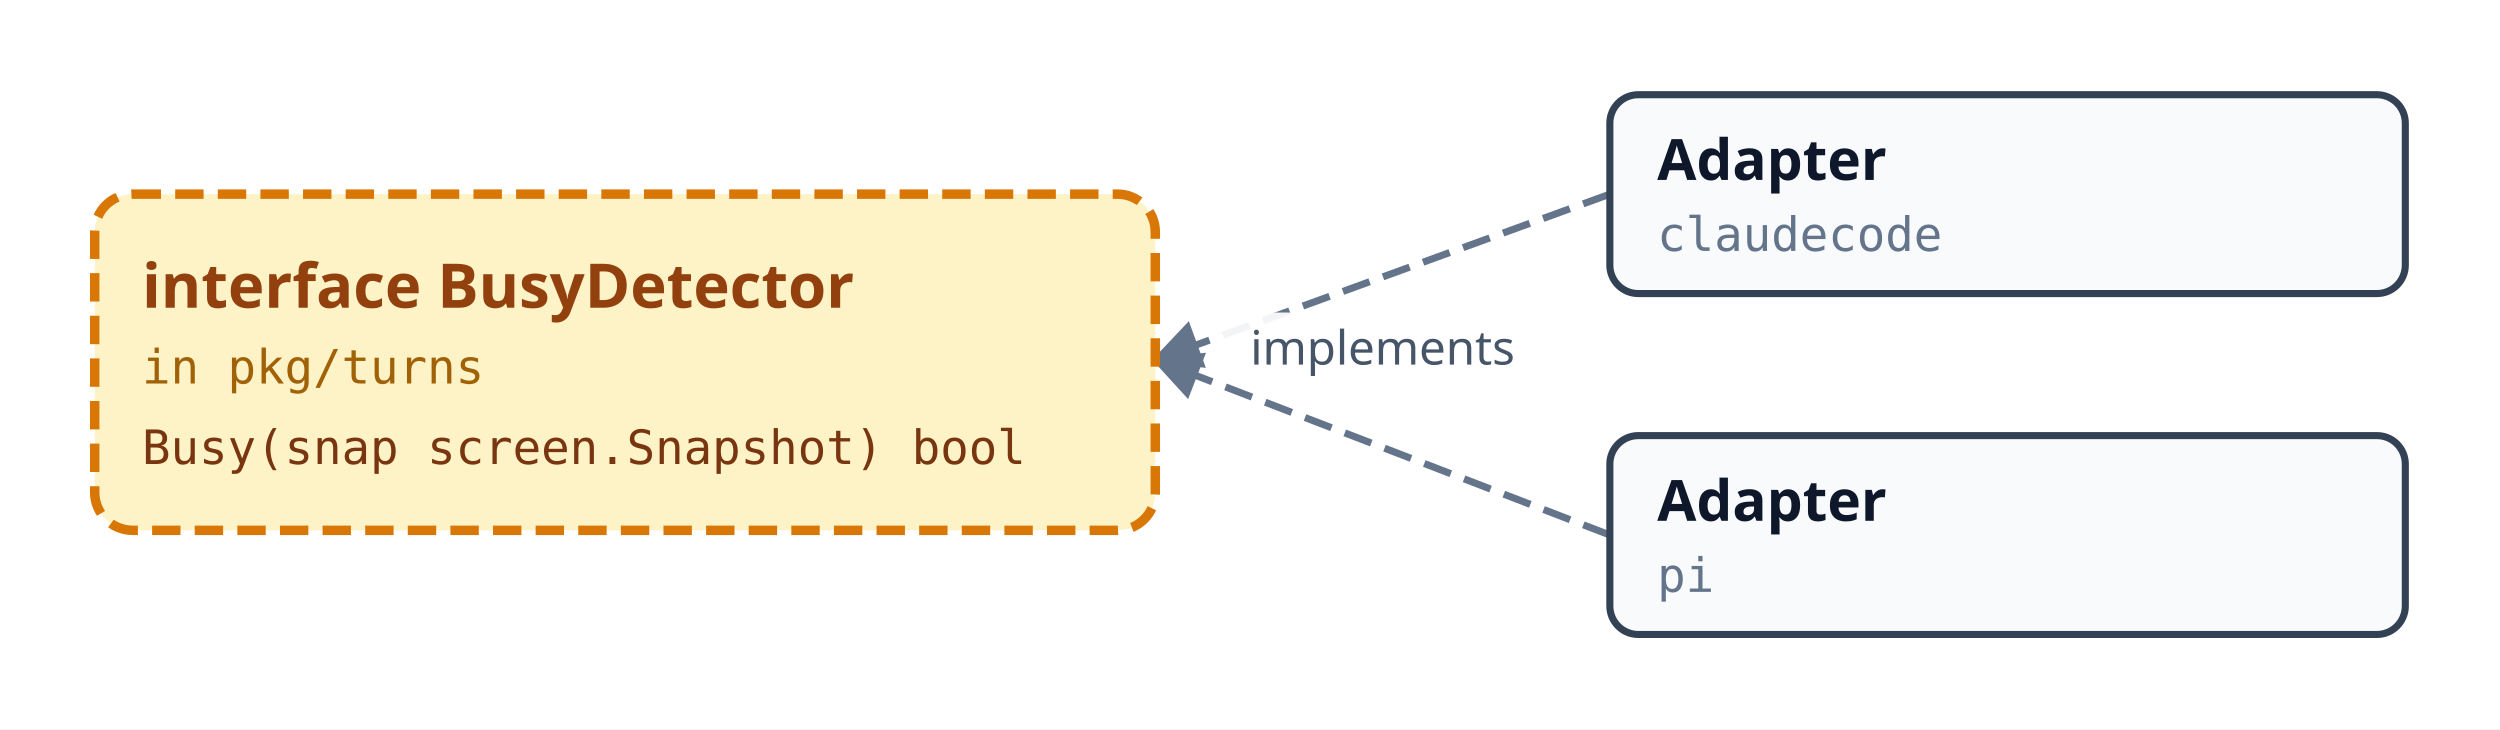
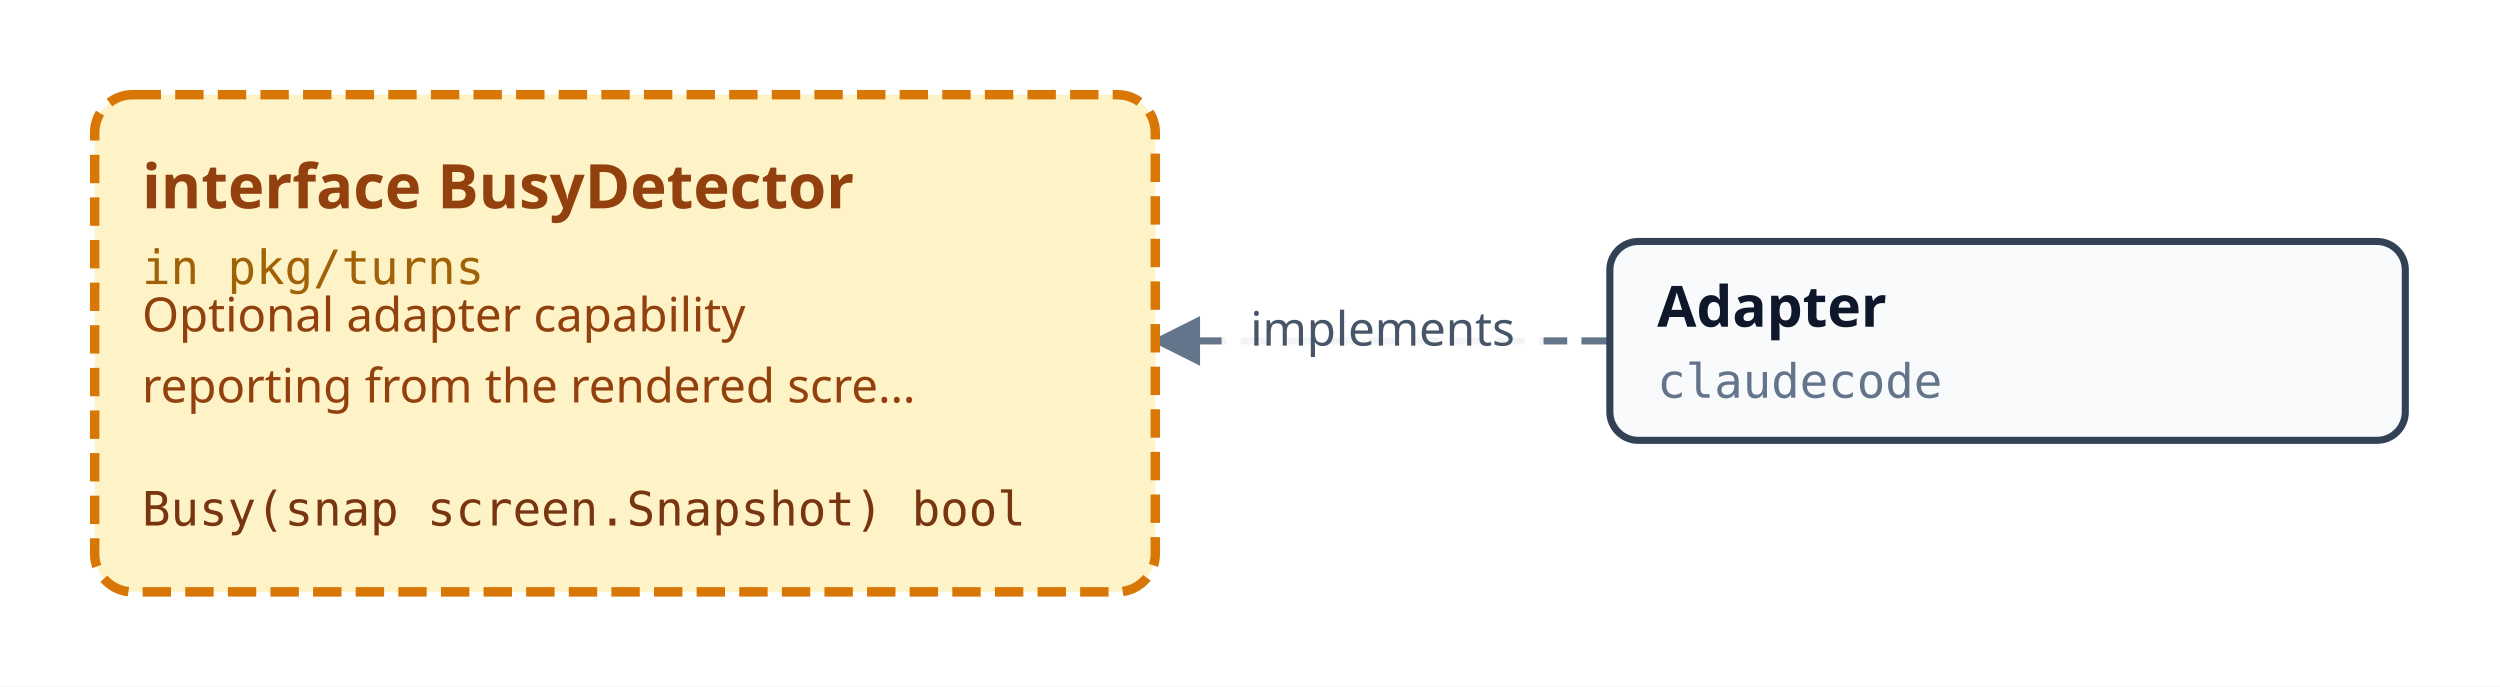
- <svg xmlns="http://www.w3.org/2000/svg" width="528" height="154" viewBox="0 0 528 154" font-family="ui-sans-serif, system-ui, sans-serif">
+ <svg xmlns="http://www.w3.org/2000/svg" width="528" height="145" viewBox="0 0 528 145" font-family="ui-sans-serif, system-ui, sans-serif">
  <defs>
    <marker id="arrow" viewBox="0 0 10 10" refX="9" refY="5" markerWidth="7" markerHeight="7" orient="auto-start-reverse">
      <path d="M0,0 L10,5 L0,10 z" fill="#64748b" />
    </marker>
  </defs>
  <rect width="100%" height="100%" fill="#ffffff" />
-   <line x1="340" y1="41" x2="244" y2="76" stroke="#64748b" stroke-width="1.5" stroke-dasharray="6 3" marker-end="url(#arrow)" />
-   <g transform="translate(340,20)">
+   <line x1="340" y1="72" x2="244" y2="72" stroke="#64748b" stroke-width="1.5" stroke-dasharray="6 3" marker-end="url(#arrow)" />
+   <g transform="translate(340,51)">
    <rect width="168" height="42" rx="6" fill="#f8fafc" stroke="#334155" stroke-width="1.5" />
    <text x="10" y="18" font-size="12" font-weight="700" fill="#0f172a">Adapter</text>
    <text x="10" y="33" font-size="10" font-family="ui-monospace, monospace" fill="#64748b">claudecode</text>
  </g>
-   <line x1="340" y1="113" x2="244" y2="76" stroke="#64748b" stroke-width="1.5" stroke-dasharray="6 3" marker-end="url(#arrow)" />
-   <g transform="translate(340,92)">
-     <rect width="168" height="42" rx="6" fill="#f8fafc" stroke="#334155" stroke-width="1.5" />
-     <text x="10" y="18" font-size="12" font-weight="700" fill="#0f172a">Adapter</text>
-     <text x="10" y="33" font-size="10" font-family="ui-monospace, monospace" fill="#64748b">pi</text>
-   </g>
-   <rect x="258" y="66" width="68" height="15" rx="3" fill="#ffffff" opacity="0.92" />
-   <text x="292" y="77" font-size="10" fill="#475569" text-anchor="middle">implements</text>
-   <g transform="translate(20,41)">
-     <rect width="224" height="71" rx="8" fill="#fef3c7" stroke="#d97706" stroke-width="2" stroke-dasharray="6 3" />
+   <rect x="258" y="62" width="68" height="15" rx="3" fill="#ffffff" opacity="0.92" />
+   <text x="292" y="73" font-size="10" fill="#475569" text-anchor="middle">implements</text>
+   <g transform="translate(20,20)">
+     <rect width="224" height="105" rx="8" fill="#fef3c7" stroke="#d97706" stroke-width="2" stroke-dasharray="6 3" />
    <text x="10" y="24" font-size="13" font-weight="700" fill="#92400e">interface BusyDetector</text>
    <text x="10" y="40" font-size="10" font-family="ui-monospace, monospace" fill="#a16207">in pkg/turns</text>
-     <text x="10" y="57" font-size="10" font-family="ui-monospace, monospace" fill="#78350f">Busy(snap screen.Snapshot) bool</text>
+     <text x="10" y="50" font-size="10" fill="#92400e">Optional adapter capability</text>
+     <text x="10" y="65" font-size="10" fill="#92400e">reporting from the rendered scre…</text>
+     <text x="10" y="91" font-size="10" font-family="ui-monospace, monospace" fill="#78350f">Busy(snap screen.Snapshot) bool</text>
  </g>
</svg>
